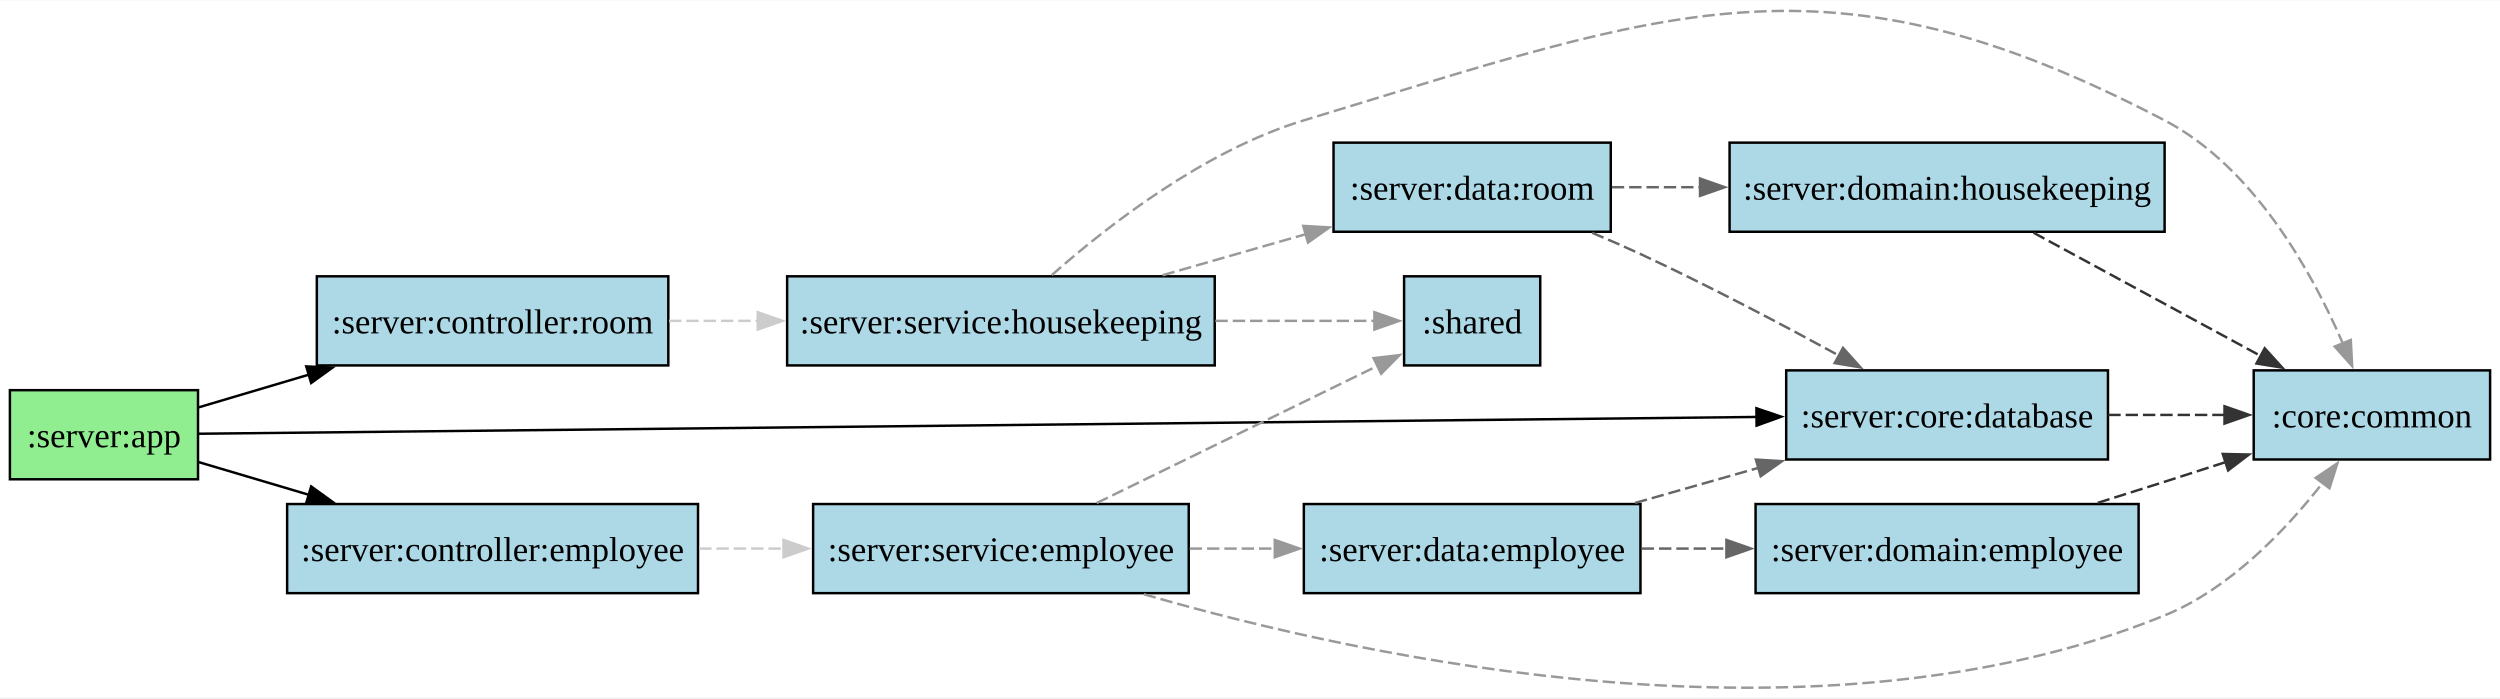
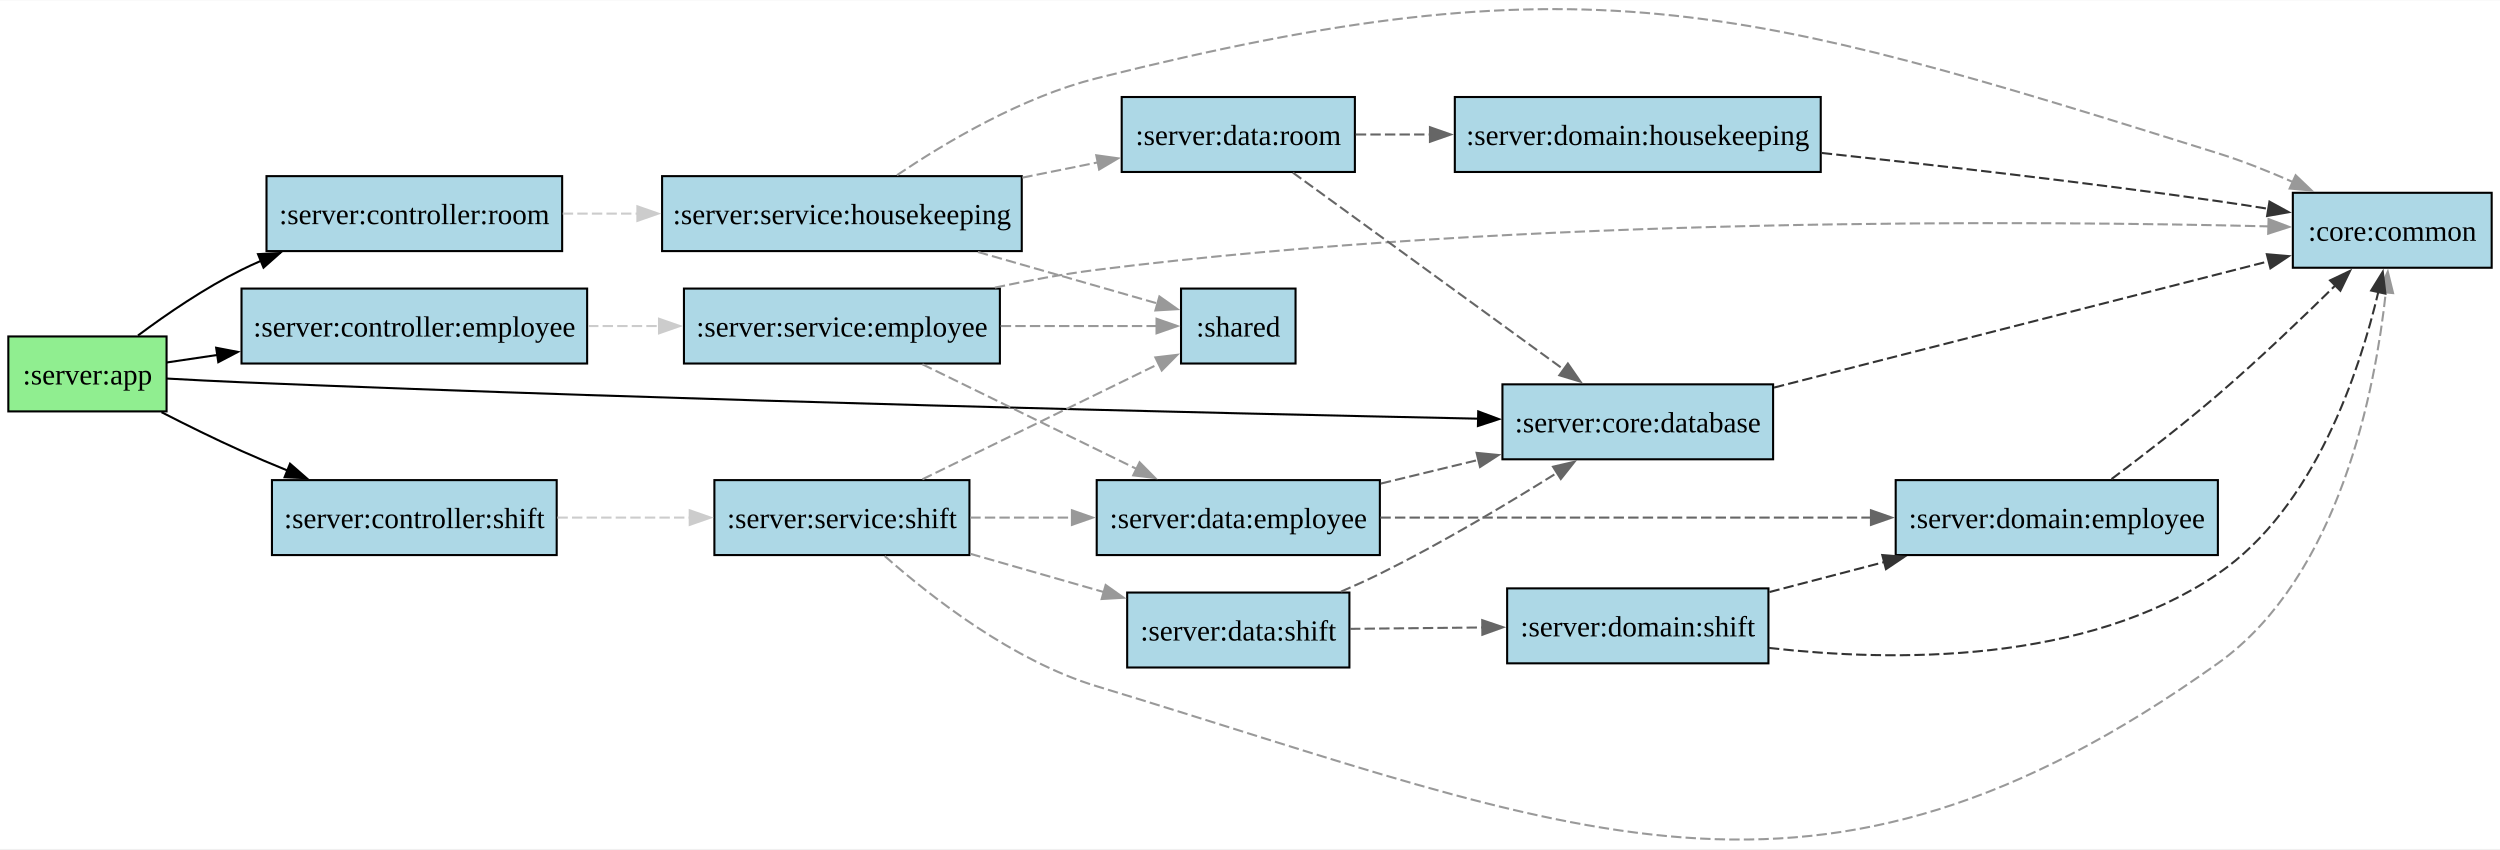
- <svg xmlns="http://www.w3.org/2000/svg" width="1010pt" height="376" viewBox="0 0 1010 281.72">
+ <svg xmlns="http://www.w3.org/2000/svg" width="1201pt" height="544" viewBox="0 0 1200.75 407.58">
  <g class="graph">
-     <path fill="#fff" d="M0 281.72V0h1010v281.72z" />
+     <path fill="#fff" d="M0 407.58V0h1200.75v407.58z" />
    <g class="node">
-       <path fill="#90ee90" stroke="#000" d="M80 157.49H4v36h76z" />
-       <text x="38" y="-97.18" font-family="Times New Roman,serif" font-size="14" text-anchor="middle" transform="translate(4 277.72)">:server:app</text>
+       <path fill="#90ee90" stroke="#000" d="M80 161.43H4v36h76z" />
+       <text x="38" y="-219.1" font-family="Times New Roman,serif" font-size="14" text-anchor="middle" transform="translate(4 403.58)">:server:app</text>
    </g>
    <g class="node">
-       <path fill="#add8e6" stroke="#000" d="M270 111.49H128v36h142z" />
-       <text x="195" y="-143.18" font-family="Times New Roman,serif" font-size="14" text-anchor="middle" transform="translate(4 277.72)">:server:controller:room</text>
+       <path fill="#add8e6" stroke="#000" d="M270 84.43H128v36h142z" />
+       <text x="195" y="-296.1" font-family="Times New Roman,serif" font-size="14" text-anchor="middle" transform="translate(4 403.58)">:server:controller:room</text>
    </g>
    <g stroke="#000" class="edge">
-       <path fill="none" d="M80.13 164.47c13.53-4.02 29.35-8.71 44.91-13.33" />
-       <path d="m123.72 147.88 10.58.51-8.59 6.2z" />
+       <path fill="none" d="M66.28 160.96c13.85-10.32 32.1-22.82 49.72-31.53 3.06-1.52 6.22-2.97 9.45-4.37" />
+       <path d="m123.92 121.9 10.58-.54-7.93 7.02z" />
    </g>
    <g class="node">
-       <path fill="#add8e6" stroke="#000" d="M851.62 149.49h-130v36h130z" />
-       <text x="782.62" y="-105.18" font-family="Times New Roman,serif" font-size="14" text-anchor="middle" transform="translate(4 277.72)">:server:core:database</text>
+       <path fill="#add8e6" stroke="#000" d="M851.62 184.43h-130v36h130z" />
+       <text x="782.62" y="-196.1" font-family="Times New Roman,serif" font-size="14" text-anchor="middle" transform="translate(4 403.58)">:server:core:database</text>
    </g>
    <g stroke="#000" class="edge">
-       <path fill="none" d="M80.34 175.09c116.06-1.26 472.2-5.09 629.38-6.78" />
-       <path d="m709.59 164.81 10.04 3.39-9.96 3.61z" />
+       <path fill="none" d="M80.13 181.65c11.49.64 24.2 1.29 35.87 1.78 215.51 8.96 470.21 14.9 594.21 17.5" />
+       <path d="m709.99 197.43 9.93 3.71-10.07 3.29z" />
    </g>
    <g class="node">
-       <path fill="#add8e6" stroke="#000" d="M282 203.49H116v36h166z" />
-       <text x="195" y="-51.18" font-family="Times New Roman,serif" font-size="14" text-anchor="middle" transform="translate(4 277.72)">:server:controller:employee</text>
+       <path fill="#add8e6" stroke="#000" d="M267.38 230.43H130.62v36h136.76z" />
+       <text x="195" y="-150.1" font-family="Times New Roman,serif" font-size="14" text-anchor="middle" transform="translate(4 403.58)">:server:controller:shift</text>
    </g>
    <g stroke="#000" class="edge">
-       <path fill="none" d="M80.13 186.51c13.53 4.01 29.35 8.71 44.91 13.33" />
-       <path d="m125.71 196.38 8.59 6.2-10.58.51z" />
+       <path fill="none" d="M77.57 197.81c12.04 6.18 25.72 12.93 38.43 18.62 7.11 3.18 14.64 6.36 22.14 9.42" />
+       <path d="m139.3 222.54 7.98 6.97-10.59-.47z" />
    </g>
    <g class="node">
-       <path fill="#add8e6" stroke="#000" d="M490.75 111.49H318v36h172.75z" />
-       <text x="400.38" y="-143.18" font-family="Times New Roman,serif" font-size="14" text-anchor="middle" transform="translate(4 277.72)">:server:service:housekeeping</text>
+       <path fill="#add8e6" stroke="#000" d="M282 138.43H116v36h166z" />
+       <text x="195" y="-242.1" font-family="Times New Roman,serif" font-size="14" text-anchor="middle" transform="translate(4 403.58)">:server:controller:employee</text>
+     </g>
+     <g stroke="#000" class="edge">
+       <path fill="none" d="M80.13 173.92c7.53-1.12 15.77-2.34 24.29-3.61" />
+       <path d="m103.82 166.86 10.41 2-9.38 4.93z" />
    </g>
    <g class="node">
-       <path fill="#add8e6" stroke="#000" d="M1006 149.49h-95.5v36h95.5z" />
-       <text x="954.25" y="-105.18" font-family="Times New Roman,serif" font-size="14" text-anchor="middle" transform="translate(4 277.72)">:core:common</text>
+       <path fill="#add8e6" stroke="#000" d="M480.25 138.43H328.5v36h151.75z" />
+       <text x="400.38" y="-242.1" font-family="Times New Roman,serif" font-size="14" text-anchor="middle" transform="translate(4 403.58)">:server:service:employee</text>
+     </g>
+     <g class="node">
+       <path fill="#add8e6" stroke="#000" d="M622.25 138.43h-55v36h55z" />
+       <text x="590.75" y="-242.1" font-family="Times New Roman,serif" font-size="14" text-anchor="middle" transform="translate(4 403.58)">:shared</text>
    </g>
    <g stroke="#999" class="edge">
-       <path fill="none" stroke-dasharray="5,2" d="M424.91 111.01c22.51-19.89 61.59-50.33 101.84-62.52 147.91-44.83 210.77-71.59 347.75 0 36.03 18.83 59.54 61.28 71.98 90.05" />
-       <path fill="#999" d="m949.72 137.2.56 10.58-7.04-7.92z" />
+       <path fill="none" stroke-dasharray="5,2" d="M480.64 156.43h75.06" />
+       <path fill="#999" d="m555.48 152.93 10 3.5-10 3.5z" />
    </g>
    <g class="node">
-       <path fill="#add8e6" stroke="#000" d="M650.75 57.49h-112v36h112z" />
-       <text x="590.75" y="-197.18" font-family="Times New Roman,serif" font-size="14" text-anchor="middle" transform="translate(4 277.72)">:server:data:room</text>
+       <path fill="#add8e6" stroke="#000" d="M1196.75 92.43h-95.5v36h95.5z" />
+       <text x="1145" y="-288.1" font-family="Times New Roman,serif" font-size="14" text-anchor="middle" transform="translate(4 403.58)">:core:common</text>
    </g>
    <g stroke="#999" class="edge">
-       <path fill="none" stroke-dasharray="5,2" d="M469.68 111.05c18.71-5.36 39.17-11.23 57.99-16.62" />
-       <path fill="#999" d="m526.5 91.12 10.58.61-8.65 6.12z" />
+       <path fill="none" stroke-dasharray="5,2" d="M477.83 137.97c16.01-3.42 32.96-6.54 48.92-8.54 205.78-25.81 452.75-23.58 563.07-20.86" />
+       <path fill="#999" d="m1089.59 105.06 9.9 3.76-10.08 3.24z" />
    </g>
    <g class="node">
-       <path fill="#add8e6" stroke="#000" d="M622.25 111.49h-55v36h55z" />
-       <text x="590.75" y="-143.18" font-family="Times New Roman,serif" font-size="14" text-anchor="middle" transform="translate(4 277.72)">:shared</text>
+       <path fill="#add8e6" stroke="#000" d="M662.75 230.43h-136v36h136z" />
+       <text x="590.75" y="-150.1" font-family="Times New Roman,serif" font-size="14" text-anchor="middle" transform="translate(4 403.58)">:server:data:employee</text>
    </g>
    <g stroke="#999" class="edge">
-       <path fill="none" stroke-dasharray="5,2" d="M491.02 129.49h64.5" />
-       <path fill="#999" d="m555.26 125.99 10 3.5-10 3.5z" />
+       <path fill="none" stroke-dasharray="5,2" d="M443.04 174.82c29.65 14.48 71.15 34.75 103.1 50.35" />
+       <path fill="#999" d="m547.34 221.86 7.45 7.54-10.52-1.25z" />
+     </g>
+     <g class="node">
+       <path fill="#add8e6" stroke="#000" d="M490.75 84.43H318v36h172.75z" />
+       <text x="400.38" y="-296.1" font-family="Times New Roman,serif" font-size="14" text-anchor="middle" transform="translate(4 403.58)">:server:service:housekeeping</text>
    </g>
    <g stroke="#ccc" class="edge">
-       <path fill="none" stroke-dasharray="5,2" d="M270.27 129.49h36.21" />
-       <path fill="#ccc" d="m306.14 125.99 10 3.5-10 3.5z" />
+       <path fill="none" stroke-dasharray="5,2" d="M270.27 102.43h36.21" />
+       <path fill="#ccc" d="m306.14 98.93 10 3.5-10 3.5z" />
+     </g>
+     <g stroke="#999" class="edge">
+       <path fill="none" stroke-dasharray="5,2" d="M469.68 120.86c28.7 8.23 61.54 17.64 86.22 24.72" />
+       <path fill="#999" d="m556.86 142.21 8.65 6.12-10.58.61z" />
+     </g>
+     <g stroke="#999" class="edge">
+       <path fill="none" stroke-dasharray="5,2" d="M430.82 83.96c23.56-15.87 60.23-37.58 95.93-46.53 232.66-58.38 309.6-35.69 538.5 36 11.96 3.74 24.48 8.73 36.06 13.84" />
+       <path fill="#999" d="m1102.6 84.01 7.66 7.32-10.55-.94z" />
+     </g>
+     <g class="node">
+       <path fill="#add8e6" stroke="#000" d="M650.75 46.43h-112v36h112z" />
+       <text x="590.75" y="-334.1" font-family="Times New Roman,serif" font-size="14" text-anchor="middle" transform="translate(4 403.58)">:server:data:room</text>
+     </g>
+     <g stroke="#999" class="edge">
+       <path fill="none" stroke-dasharray="5,2" d="M491.02 85.15c12.23-2.47 24.65-4.97 36.43-7.35" />
+       <path fill="#999" d="m526.54 74.41 10.49 1.46-9.11 5.4z" />
    </g>
    <g stroke="#333" class="edge">
-       <path fill="none" stroke-dasharray="5,2" d="M851.75 167.49h47.13" />
-       <path fill="#333" d="m898.7 163.99 10 3.5-10 3.5z" />
+       <path fill="none" stroke-dasharray="5,2" d="M852.05 185.98c67.56-17.25 172.77-44.11 237.85-60.72" />
+       <path fill="#333" d="m1088.76 121.94 10.55.91-8.82 5.87z" />
    </g>
    <g class="node">
-       <path fill="#add8e6" stroke="#000" d="M874.5 57.49H698.75v36H874.5z" />
-       <text x="782.62" y="-197.18" font-family="Times New Roman,serif" font-size="14" text-anchor="middle" transform="translate(4 277.72)">:server:domain:housekeeping</text>
+       <path fill="#add8e6" stroke="#000" d="M648.12 284.43H541.38v36h106.74z" />
+       <text x="590.75" y="-96.1" font-family="Times New Roman,serif" font-size="14" text-anchor="middle" transform="translate(4 403.58)">:server:data:shift</text>
+     </g>
+     <g stroke="#666" class="edge">
+       <path fill="none" stroke-dasharray="5,2" d="M644.09 283.98c6.34-2.72 12.7-5.61 18.66-8.55 29.38-14.55 61.17-33.52 85.05-48.48" />
+       <path fill="#666" d="m745.91 224 10.33-2.39-6.59 8.3z" />
+     </g>
+     <g class="node">
+       <path fill="#add8e6" stroke="#000" d="M849.38 282.43h-125.5v36h125.5z" />
+       <text x="782.62" y="-98.1" font-family="Times New Roman,serif" font-size="14" text-anchor="middle" transform="translate(4 403.58)">:server:domain:shift</text>
+     </g>
+     <g stroke="#666" class="edge">
+       <path fill="none" stroke-dasharray="5,2" d="M648.39 301.87c19.72-.21 42.51-.45 63.77-.67" />
+       <path fill="#666" d="m711.91 297.7 10.03 3.4-9.96 3.6z" />
+     </g>
+     <g class="node">
+       <path fill="#add8e6" stroke="#000" d="M874.5 46.43H698.75v36H874.5z" />
+       <text x="782.62" y="-334.1" font-family="Times New Roman,serif" font-size="14" text-anchor="middle" transform="translate(4 403.58)">:server:domain:housekeeping</text>
    </g>
    <g stroke="#333" class="edge">
-       <path fill="none" stroke-dasharray="5,2" d="M821.54 93.88c26.47 14.36 63.42 34.4 92.09 49.95" />
-       <path fill="#333" d="m914.94 140.56 7.12 7.84-10.46-1.69z" />
+       <path fill="none" stroke-dasharray="5,2" d="M874.99 73.3c54.75 5.86 126.73 14.1 190.26 23.13 7.84 1.11 16.09 2.38 24.21 3.7" />
+       <path fill="#333" d="m1090.02 96.67 9.29 5.08-10.43 1.83z" />
+     </g>
+     <g stroke="#666" class="edge">
+       <path fill="none" stroke-dasharray="5,2" d="M663.23 232.08c15.18-3.68 31.39-7.61 46.87-11.36" />
+       <path fill="#666" d="m709.21 217.34 10.55 1.04-8.9 5.76z" />
    </g>
    <g class="node">
-       <path fill="#add8e6" stroke="#000" d="M480.25 203.49H328.5v36h151.75z" />
-       <text x="400.38" y="-51.18" font-family="Times New Roman,serif" font-size="14" text-anchor="middle" transform="translate(4 277.72)">:server:service:employee</text>
+       <path fill="#add8e6" stroke="#000" d="M1065.25 230.43H910.5v36h154.75z" />
+       <text x="983.88" y="-150.1" font-family="Times New Roman,serif" font-size="14" text-anchor="middle" transform="translate(4 403.58)">:server:domain:employee</text>
+     </g>
+     <g stroke="#666" class="edge">
+       <path fill="none" stroke-dasharray="5,2" d="M662.99 248.43h235.93" />
+       <path fill="#666" d="m898.62 244.93 10 3.5-10 3.5z" />
+     </g>
+     <g class="node">
+       <path fill="#add8e6" stroke="#000" d="M465.62 230.43h-122.5v36h122.5z" />
+       <text x="400.38" y="-150.1" font-family="Times New Roman,serif" font-size="14" text-anchor="middle" transform="translate(4 403.58)">:server:service:shift</text>
+     </g>
+     <g stroke="#ccc" class="edge">
+       <path fill="none" stroke-dasharray="5,2" d="M267.72 248.43h63.76" />
+       <path fill="#ccc" d="m331.28 244.93 10 3.5-10 3.5z" />
    </g>
    <g stroke="#999" class="edge">
-       <path fill="none" stroke-dasharray="5,2" d="M462.1 239.93c90.88 26.29 273.04 65.41 412.4 8.56 26.43-10.79 49-34.53 63.86-53.54" />
-       <path fill="#999" d="m935.51 192.92 8.8-5.9-3.2 10.1z" />
+       <path fill="none" stroke-dasharray="5,2" d="M443.04 230.03c33.04-16.14 80.8-39.46 113.65-55.51" />
+       <path fill="#999" d="m554.92 171.5 10.52-1.25-7.45 7.54z" />
    </g>
    <g stroke="#999" class="edge">
-       <path fill="none" stroke-dasharray="5,2" d="M443.04 203.09c33.04-16.13 80.8-39.46 113.65-55.5" />
-       <path fill="#999" d="m554.92 144.56 10.52-1.25-7.45 7.54z" />
-     </g>
-     <g class="node">
-       <path fill="#add8e6" stroke="#000" d="M662.75 203.49h-136v36h136z" />
-       <text x="590.75" y="-51.18" font-family="Times New Roman,serif" font-size="14" text-anchor="middle" transform="translate(4 277.72)">:server:data:employee</text>
+       <path fill="none" stroke-dasharray="5,2" d="M424.91 266.9c22.51 19.89 61.59 50.33 101.84 62.53 229.1 69.42 343.62 128.02 538.5-11 58.5-41.74 75.66-131.7 80.68-178.44" />
+       <path fill="#999" d="m1142.42 139.95 4.43-9.62 2.54 10.28z" />
    </g>
    <g stroke="#999" class="edge">
-       <path fill="none" stroke-dasharray="5,2" d="M480.64 221.49h34.57" />
-       <path fill="#999" d="m515.01 217.99 10 3.5-10 3.5z" />
+       <path fill="none" stroke-dasharray="5,2" d="M466.01 265.81c20.52 5.88 43.47 12.46 64.2 18.4" />
+       <path fill="#999" d="m531.05 280.81 8.64 6.12-10.57.61z" />
+     </g>
+     <g stroke="#999" class="edge">
+       <path fill="none" stroke-dasharray="5,2" d="M466.01 248.43h49.12" />
+       <path fill="#999" d="m514.85 244.93 10 3.5-10 3.5z" />
+     </g>
+     <g stroke="#333" class="edge">
+       <path fill="none" stroke-dasharray="5,2" d="M1014.16 229.93c15.13-11.31 34.57-26.31 51.09-40.5 19.63-16.87 40.71-37.03 56.68-52.77" />
+       <path fill="#333" d="m1119.14 134.5 9.57-4.55-4.64 9.52z" />
    </g>
    <g stroke="#666" class="edge">
-       <path fill="none" stroke-dasharray="5,2" d="M643.23 93.91c6.6 2.77 13.26 5.67 19.52 8.58 27.17 12.62 56.88 28.28 80.28 41.07" />
-       <path fill="#666" d="m744.57 140.41 7.08 7.89-10.45-1.75z" />
+       <path fill="none" stroke-dasharray="5,2" d="M620.96 82.75c33.48 24.33 92.74 67.4 130.3 94.7" />
+       <path fill="#666" d="m753.05 174.42 6.03 8.71-10.14-3.04z" />
    </g>
    <g stroke="#666" class="edge">
-       <path fill="none" stroke-dasharray="5,2" d="M651.18 75.49h35.85" />
-       <path fill="#666" d="m686.81 71.99 10 3.5-10 3.5z" />
+       <path fill="none" stroke-dasharray="5,2" d="M651.18 64.43h35.85" />
+       <path fill="#666" d="m686.81 60.93 10 3.5-10 3.5z" />
+     </g>
+     <g stroke="#333" class="edge">
+       <path fill="none" stroke-dasharray="5,2" d="M849.6 311.03c60.36 6.86 152.05 7.71 215.65-35.6 46.45-31.64 68.09-97.35 77.12-135.62" />
+       <path fill="#333" d="m1138.88 139.38 5.57-9.02 1.26 10.52z" />
+     </g>
+     <g stroke="#333" class="edge">
+       <path fill="none" stroke-dasharray="5,2" d="M849.85 284.19c17.48-4.57 36.76-9.6 55.2-14.41" />
+       <path fill="#333" d="m904.06 266.42 10.56.86-8.79 5.91z" />
    </g>
    <g stroke="#ccc" class="edge">
-       <path fill="none" stroke-dasharray="5,2" d="M282.43 221.49h34.34" />
-       <path fill="#ccc" d="m316.53 217.99 10 3.5-10 3.5z" />
-     </g>
-     <g stroke="#666" class="edge">
-       <path fill="none" stroke-dasharray="5,2" d="M660.56 203.05c16.13-4.58 33.55-9.54 50.12-14.25" />
-       <path fill="#666" d="m709.39 185.53 10.58.63-8.66 6.1z" />
-     </g>
-     <g class="node">
-       <path fill="#add8e6" stroke="#000" d="M864 203.49H709.25v36H864z" />
-       <text x="782.62" y="-51.18" font-family="Times New Roman,serif" font-size="14" text-anchor="middle" transform="translate(4 277.72)">:server:domain:employee</text>
-     </g>
-     <g stroke="#666" class="edge">
-       <path fill="none" stroke-dasharray="5,2" d="M663.23 221.49h34.3" />
-       <path fill="#666" d="m697.47 217.99 10 3.5-10 3.5z" />
-     </g>
-     <g stroke="#333" class="edge">
-       <path fill="none" stroke-dasharray="5,2" d="M847.48 203.01c9.06-2.84 18.29-5.74 27.02-8.52 8.01-2.55 16.45-5.27 24.74-7.96" />
-       <path fill="#333" d="m897.99 183.25 10.6.24-8.43 6.42z" />
+       <path fill="none" stroke-dasharray="5,2" d="M282.43 156.43h34.34" />
+       <path fill="#ccc" d="m316.53 152.93 10 3.5-10 3.5z" />
    </g>
  </g>
</svg>
